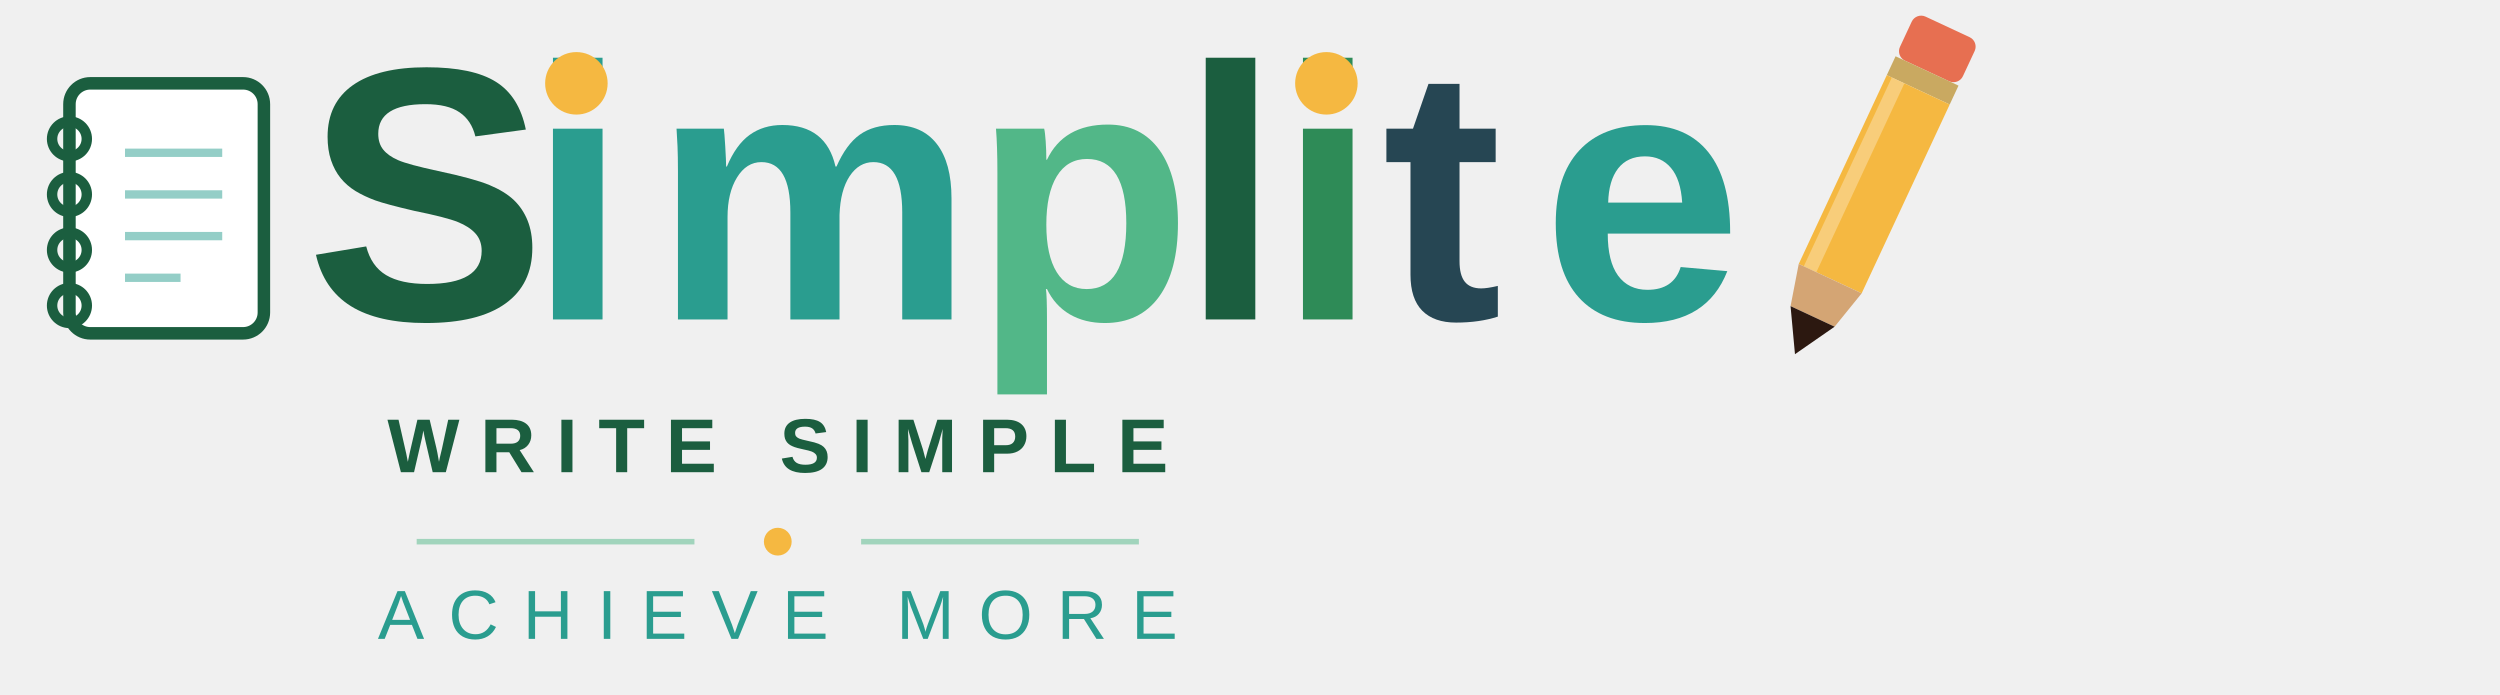
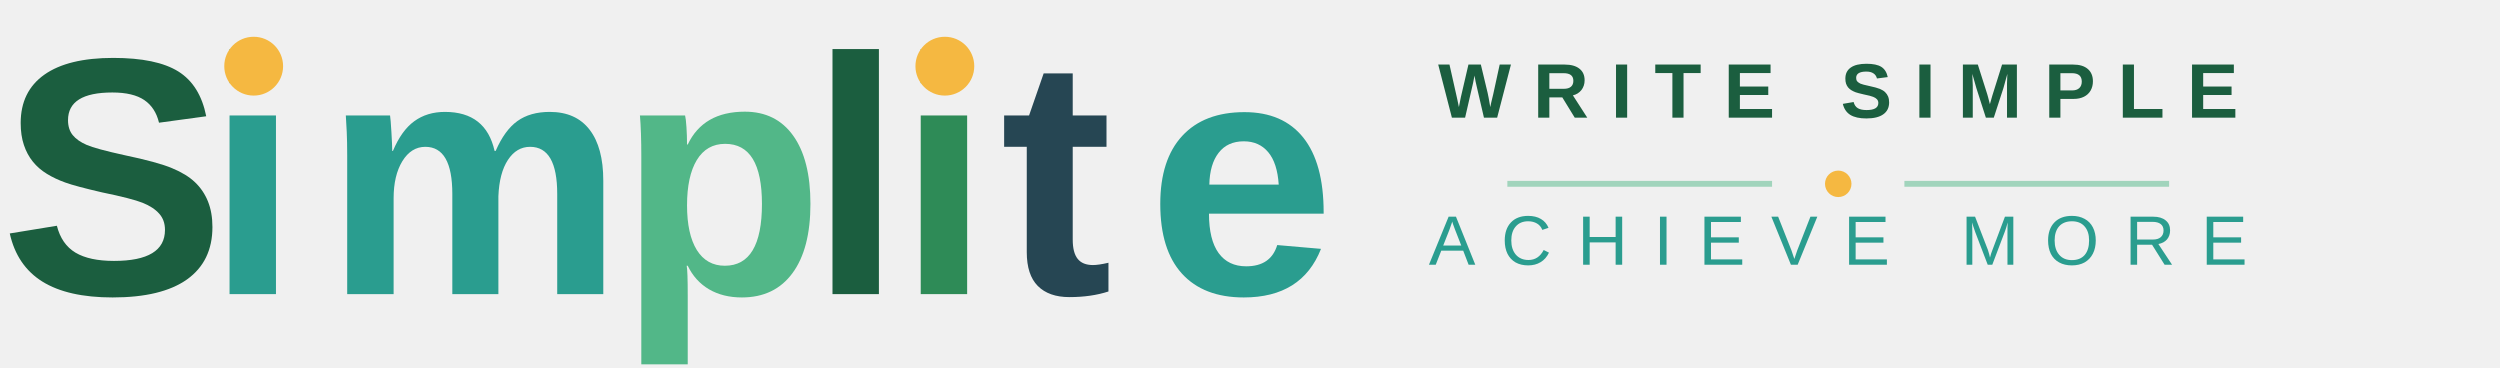
- <svg xmlns="http://www.w3.org/2000/svg" viewBox="0 0 360 100" width="360" height="100">
-   <g transform="translate(4, 8)">
-     <rect x="6" y="4" width="28" height="36" fill="#fff" stroke="#1B5E3F" stroke-width="1.8" rx="3" />
-     <circle cx="6" cy="12" r="2.5" fill="none" stroke="#1B5E3F" stroke-width="1.5" />
-     <circle cx="6" cy="20" r="2.5" fill="none" stroke="#1B5E3F" stroke-width="1.5" />
-     <circle cx="6" cy="28" r="2.5" fill="none" stroke="#1B5E3F" stroke-width="1.5" />
-     <circle cx="6" cy="36" r="2.5" fill="none" stroke="#1B5E3F" stroke-width="1.5" />
-     <line x1="14" y1="14" x2="28" y2="14" stroke="#2A9D8F" stroke-width="1.2" opacity="0.5" />
-     <line x1="14" y1="20" x2="28" y2="20" stroke="#2A9D8F" stroke-width="1.2" opacity="0.5" />
-     <line x1="14" y1="26" x2="28" y2="26" stroke="#2A9D8F" stroke-width="1.2" opacity="0.5" />
-     <line x1="14" y1="32" x2="22" y2="32" stroke="#2A9D8F" stroke-width="1.2" opacity="0.5" />
+ <svg xmlns="http://www.w3.org/2000/svg" viewBox="0 0 340 50" width="340" height="50">
+   <g transform="translate(0, 2)">
+     <text x="0" y="38" font-family="'Helvetica Neue', 'Arial', sans-serif" font-size="46" font-weight="800" fill="#1B5E3F" letter-spacing="-1">S</text>
+     <text x="28" y="38" font-family="'Helvetica Neue', 'Arial', sans-serif" font-size="46" font-weight="800" fill="#2A9D8F" letter-spacing="-1">i</text>
+     <circle cx="34.5" cy="7" r="4" fill="#F5B841" />
+     <text x="44" y="38" font-family="'Helvetica Neue', 'Arial', sans-serif" font-size="46" font-weight="800" fill="#2A9D8F" letter-spacing="-1">m</text>
+     <text x="84" y="38" font-family="'Helvetica Neue', 'Arial', sans-serif" font-size="46" font-weight="800" fill="#52B788" letter-spacing="-1">p</text>
+     <text x="110" y="38" font-family="'Helvetica Neue', 'Arial', sans-serif" font-size="46" font-weight="800" fill="#1B5E3F" letter-spacing="-1">l</text>
+     <text x="122" y="38" font-family="'Helvetica Neue', 'Arial', sans-serif" font-size="46" font-weight="800" fill="#2E8B57" letter-spacing="-1">i</text>
+     <circle cx="128.5" cy="7" r="4" fill="#F5B841" />
+     <text x="136" y="38" font-family="'Helvetica Neue', 'Arial', sans-serif" font-size="46" font-weight="800" fill="#264653" letter-spacing="-1">t</text>
+     <text x="156" y="38" font-family="'Helvetica Neue', 'Arial', sans-serif" font-size="46" font-weight="800" fill="#2A9D8F" letter-spacing="-1">e</text>
  </g>
-   <g transform="translate(44, 4)">
-     <text x="0" y="42" font-family="'Helvetica Neue', 'Arial', sans-serif" font-size="52" font-weight="800" fill="#1B5E3F" letter-spacing="-1">S</text>
-     <text x="32" y="42" font-family="'Helvetica Neue', 'Arial', sans-serif" font-size="52" font-weight="800" fill="#2A9D8F" letter-spacing="-1">i</text>
-     <circle cx="39" cy="8" r="4.5" fill="#F5B841" />
-     <text x="50" y="42" font-family="'Helvetica Neue', 'Arial', sans-serif" font-size="52" font-weight="800" fill="#2A9D8F" letter-spacing="-1">m</text>
-     <text x="96" y="42" font-family="'Helvetica Neue', 'Arial', sans-serif" font-size="52" font-weight="800" fill="#52B788" letter-spacing="-1">p</text>
-     <text x="126" y="42" font-family="'Helvetica Neue', 'Arial', sans-serif" font-size="52" font-weight="800" fill="#1B5E3F" letter-spacing="-1">l</text>
-     <text x="140" y="42" font-family="'Helvetica Neue', 'Arial', sans-serif" font-size="52" font-weight="800" fill="#2E8B57" letter-spacing="-1">i</text>
-     <circle cx="147" cy="8" r="4.5" fill="#F5B841" />
-     <text x="155" y="42" font-family="'Helvetica Neue', 'Arial', sans-serif" font-size="52" font-weight="800" fill="#264653" letter-spacing="-1">t</text>
-     <text x="178" y="42" font-family="'Helvetica Neue', 'Arial', sans-serif" font-size="52" font-weight="800" fill="#2A9D8F" letter-spacing="-1">e</text>
+   <g transform="translate(195, 0)">
+     <text x="55" y="16" text-anchor="middle" font-family="'Helvetica Neue', 'Segoe UI', 'Arial', sans-serif" font-size="10.5" font-weight="700" fill="#1B5E3F" letter-spacing="3">WRITE SIMPLE</text>
+     <line x1="10" y1="25" x2="46" y2="25" stroke="#52B788" stroke-width="0.8" opacity="0.5" />
+     <circle cx="55" cy="25" r="1.8" fill="#F5B841" />
+     <line x1="64" y1="25" x2="100" y2="25" stroke="#52B788" stroke-width="0.8" opacity="0.5" />
+     <text x="55" y="36" text-anchor="middle" font-family="'Helvetica Neue', 'Segoe UI', 'Arial', sans-serif" font-size="9.5" font-weight="500" fill="#2A9D8F" letter-spacing="3.5">ACHIEVE MORE</text>
  </g>
-   <g transform="translate(262, 2) rotate(25, 10, 20)">
-     <rect x="5" y="0" width="10" height="7" fill="#E76F51" rx="1.5" />
-     <rect x="5" y="7" width="10" height="3" fill="#C9A961" />
-     <rect x="5" y="10" width="10" height="30" fill="#F5B841" />
-     <rect x="5.8" y="10" width="2" height="30" fill="#fff" opacity="0.3" />
-     <polygon points="5,40 15,40 13.5,46 6.5,46" fill="#D4A574" />
-     <polygon points="6.5,46 13.5,46 10,52" fill="#2C1810" />
-   </g>
-   <text x="112" y="68" text-anchor="middle" font-family="'Helvetica Neue', 'Segoe UI', 'Arial', sans-serif" font-size="11" font-weight="700" fill="#1B5E3F" letter-spacing="3">WRITE SIMPLE</text>
-   <line x1="60" y1="78" x2="100" y2="78" stroke="#52B788" stroke-width="0.8" opacity="0.5" />
-   <circle cx="112" cy="78" r="2" fill="#F5B841" />
-   <line x1="124" y1="78" x2="164" y2="78" stroke="#52B788" stroke-width="0.8" opacity="0.5" />
-   <text x="112" y="92" text-anchor="middle" font-family="'Helvetica Neue', 'Segoe UI', 'Arial', sans-serif" font-size="10" font-weight="500" fill="#2A9D8F" letter-spacing="3.5">ACHIEVE MORE</text>
</svg>
